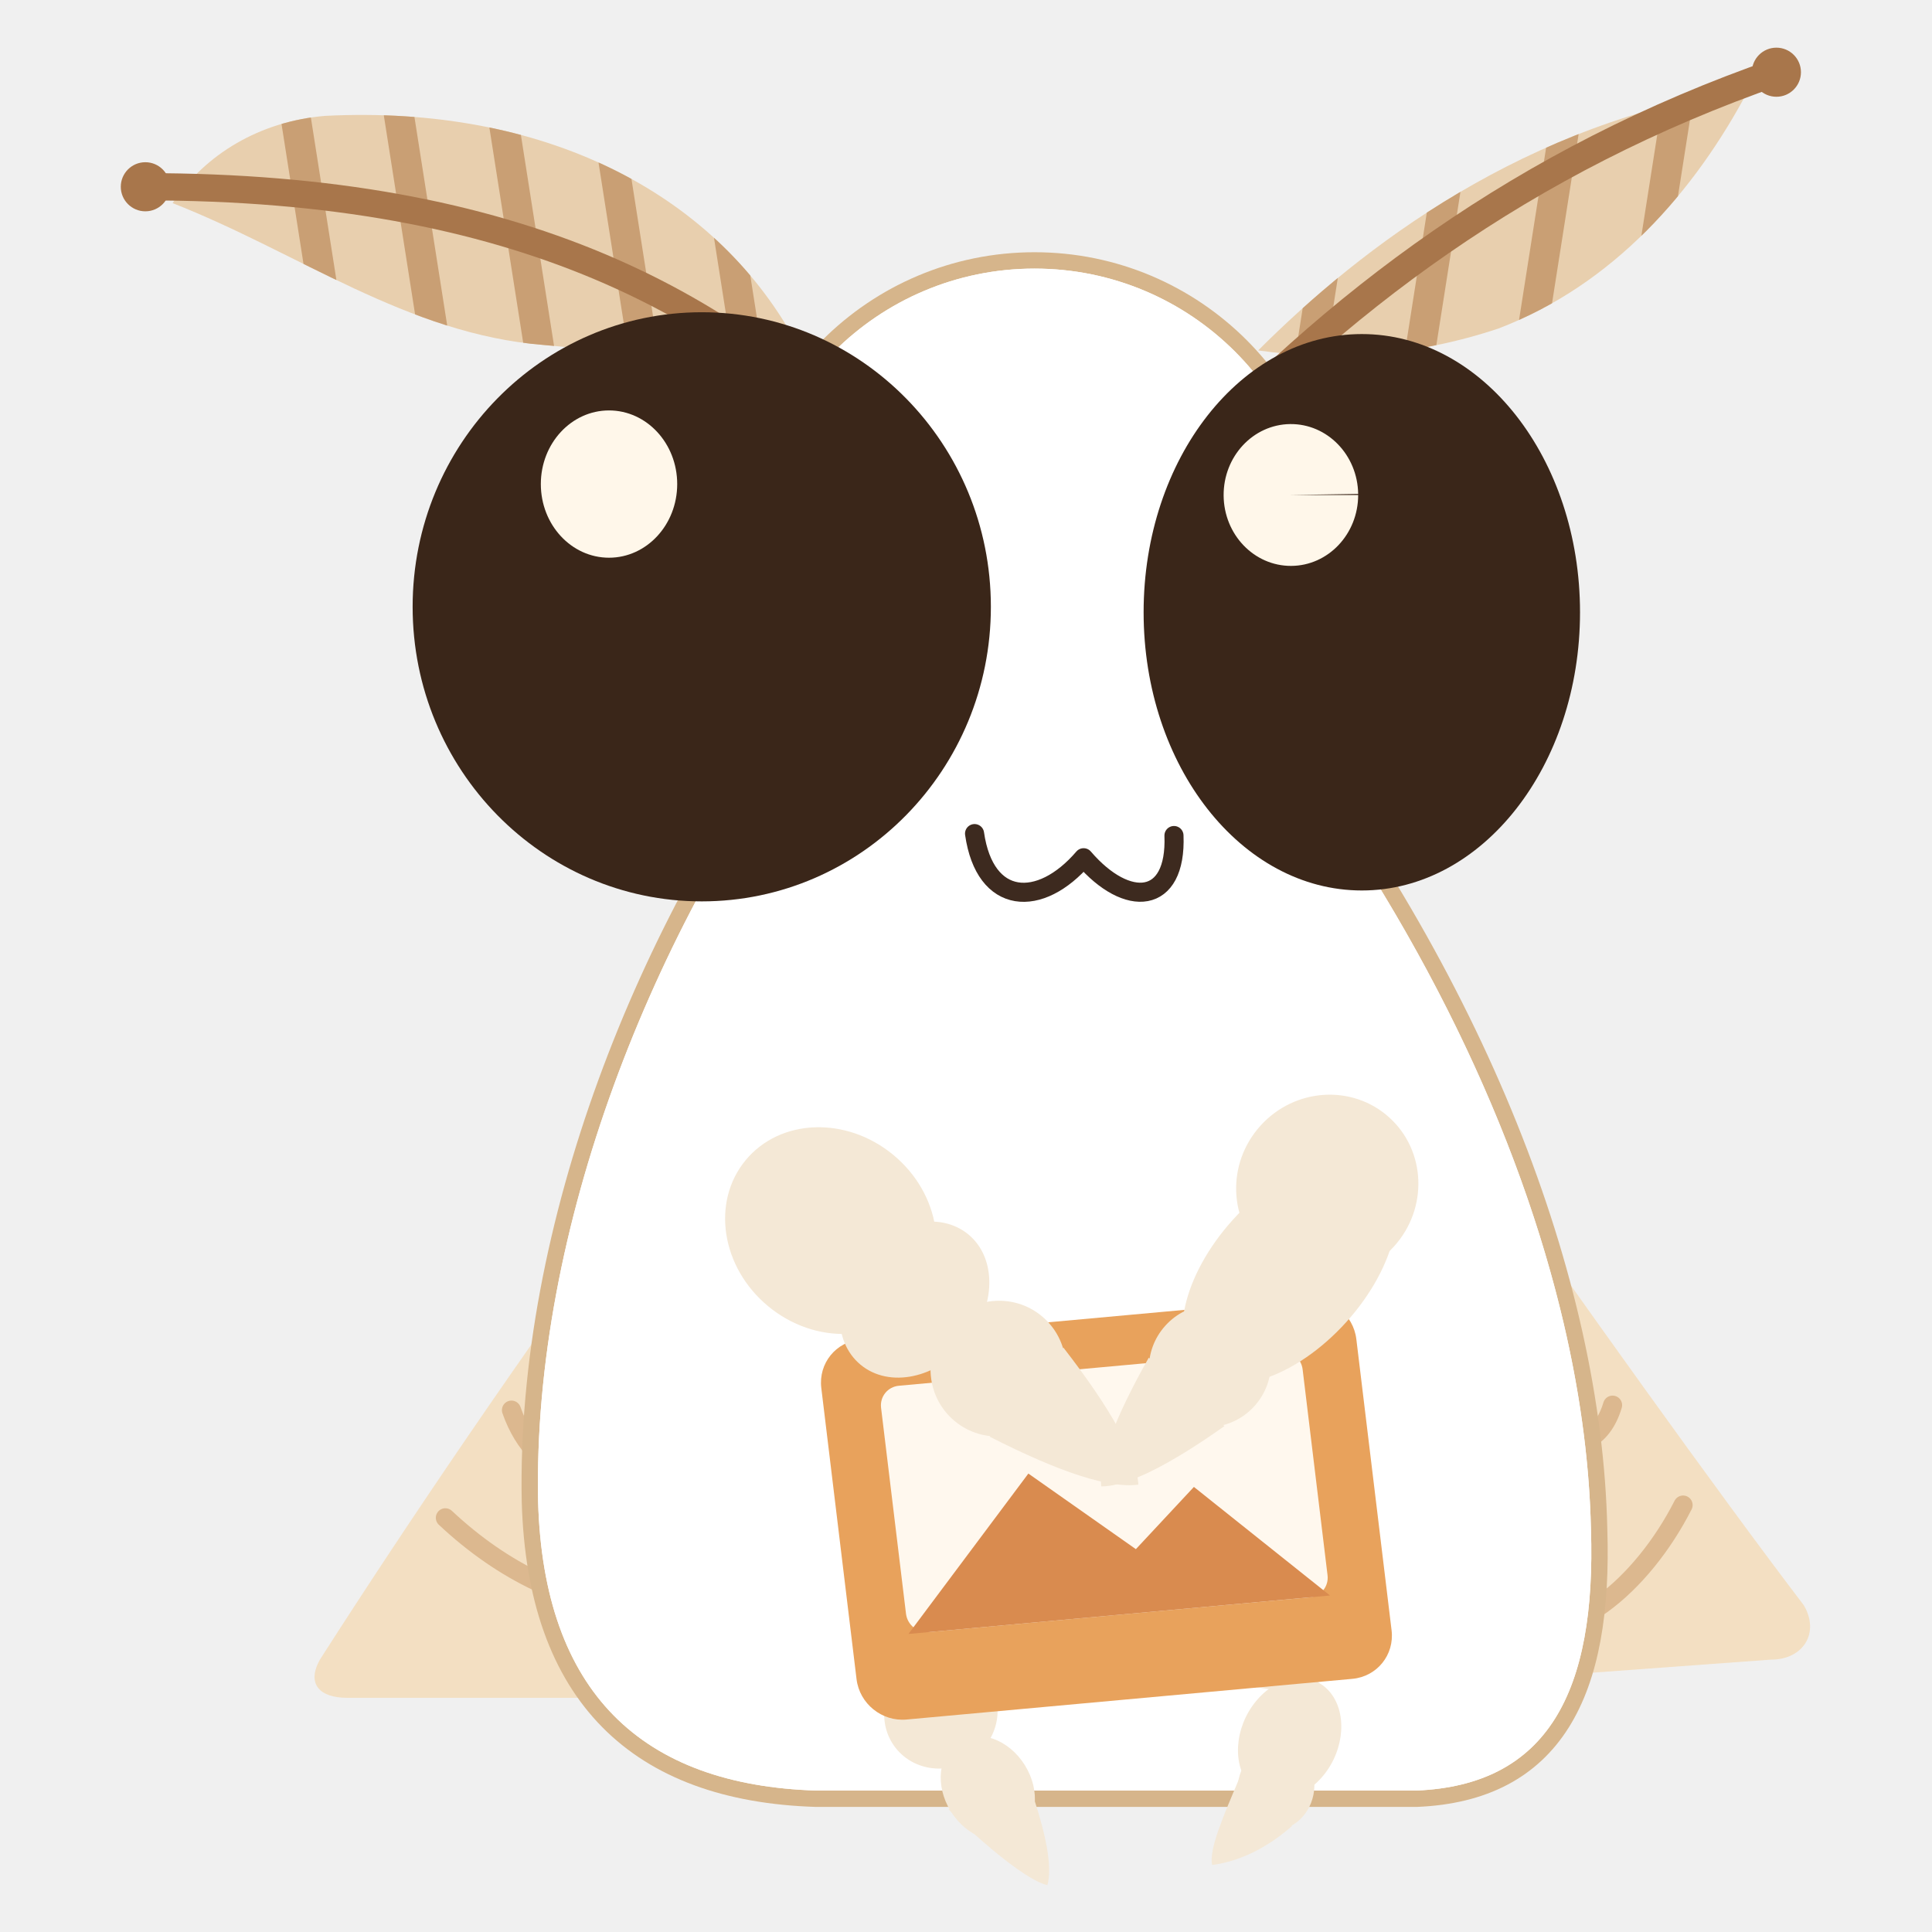
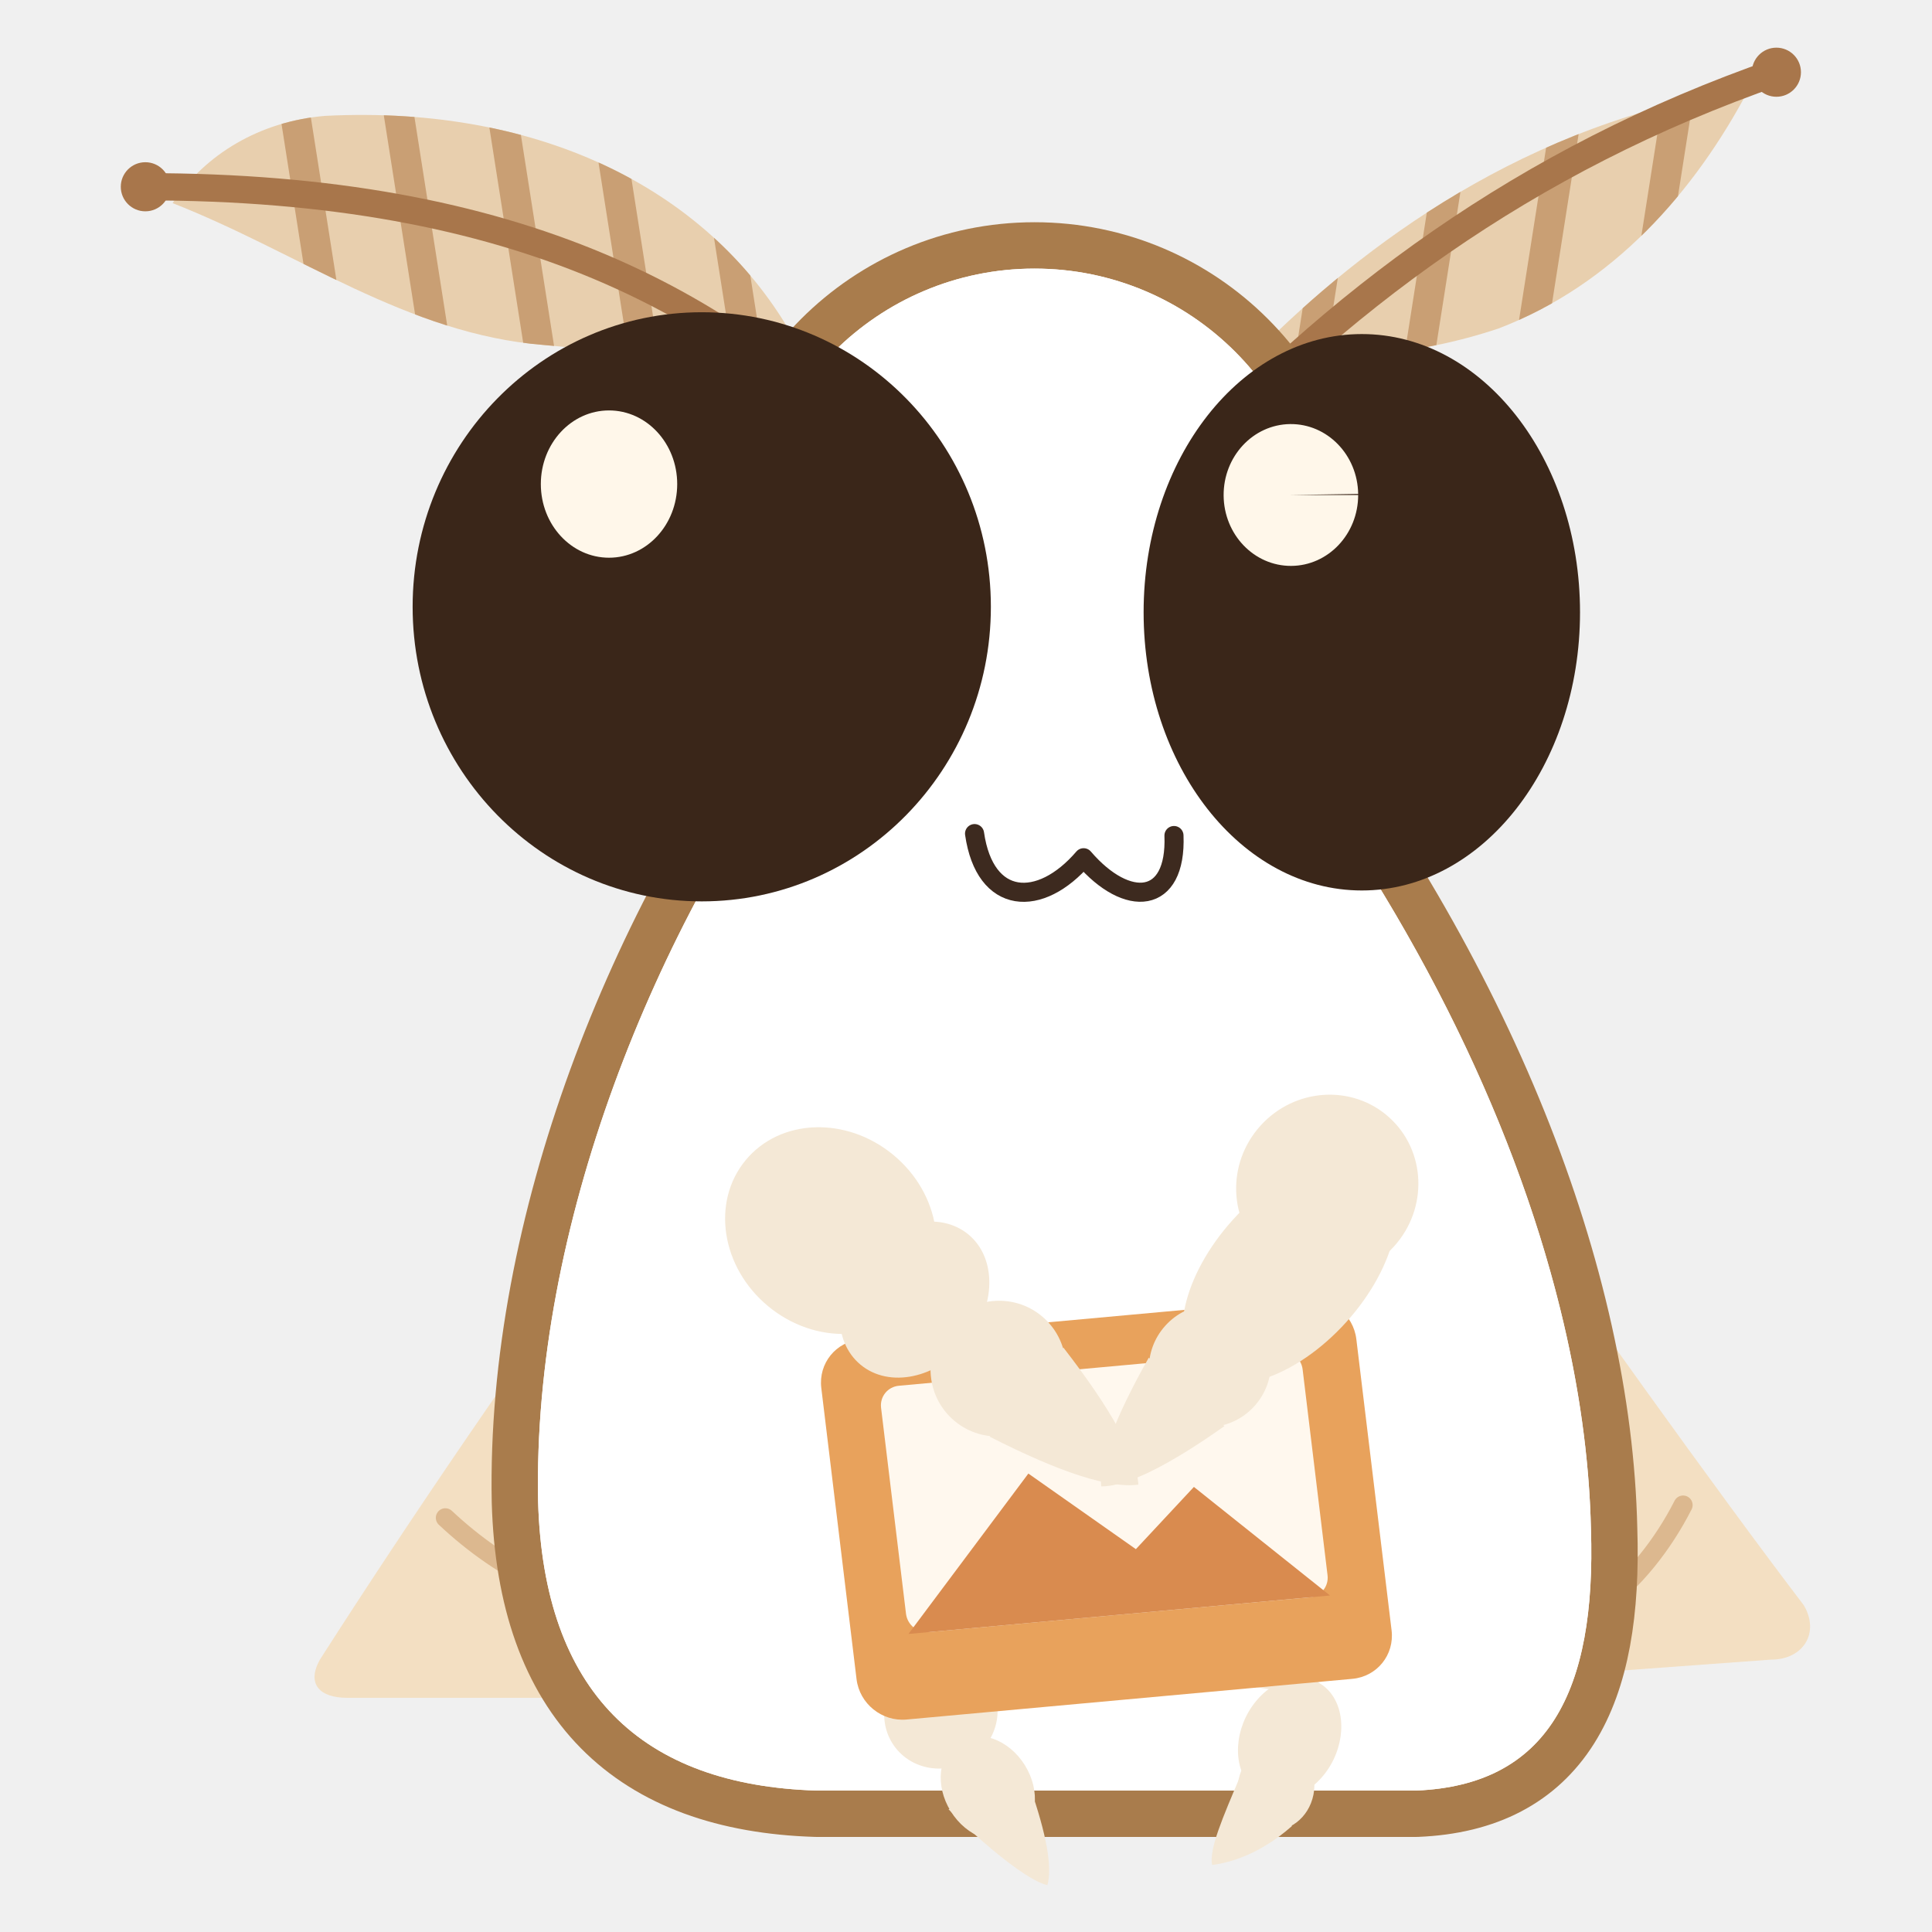
<svg xmlns="http://www.w3.org/2000/svg" width="512" height="512" viewBox="63 124 595 595" version="1.1" id="svg44">
  <defs id="defs44" />
  <g transform="translate(390 410) scale(.84) translate(-390 -400)" id="g44">
    <clipPath id="dant0">
      <path d="M292 184 C262 130 200 98 120 102 C96 104 76 116 64 134 C110 152 150 182 200 186 C240 190 270 188 292 184 Z" id="path1" />
    </clipPath>
    <path d="M292 184 C262 130 200 98 120 102 C96 104 76 116 64 134 C110 152 150 182 200 186 C240 190 270 188 292 184 Z" fill="#e8cfae" id="path2" />
    <g clip-path="url(#dant0)" id="g6">
      <line x1="104" y1="70" x2="126" y2="210" stroke="#c99f74" stroke-width="11" id="line2" />
      <line x1="142" y1="70" x2="164" y2="210" stroke="#c99f74" stroke-width="11" id="line3" />
      <line x1="180" y1="70" x2="202" y2="210" stroke="#c99f74" stroke-width="11" id="line4" />
      <line x1="218" y1="70" x2="240" y2="210" stroke="#c99f74" stroke-width="11" id="line5" />
      <line x1="256" y1="70" x2="278" y2="210" stroke="#c99f74" stroke-width="11" id="line6" />
    </g>
    <path d="M292 184 C262 130 200 98 120 102 C96 104 76 116 64 134 C110 152 150 182 200 186 C240 190 270 188 292 184 Z" fill="none" id="path6" />
    <path d="M 330,236 C 270,170 190,128 54,128" fill="none" stroke="#a8764b" stroke-width="10" stroke-linecap="round" id="antenna-shaft-left" />
    <circle cx="54" cy="128" r="9" fill="#a8764b" id="antenna-tip-left" />
    <clipPath id="dant1">
      <path d="M462 188 C500 150 560 104 642 92 C622 130 592 164 550 180 C520 190 490 192 462 188 Z" id="path7" />
    </clipPath>
    <path d="M462 188 C500 150 560 104 642 92 C622 130 592 164 550 180 C520 190 490 192 462 188 Z" fill="#e8cfae" id="path8" />
    <g clip-path="url(#dant1)" id="g11">
      <line x1="500" y1="70" x2="478" y2="210" stroke="#c99f74" stroke-width="11" id="line8" />
      <line x1="540" y1="70" x2="518" y2="210" stroke="#c99f74" stroke-width="11" id="line9" />
      <line x1="580" y1="70" x2="558" y2="210" stroke="#c99f74" stroke-width="11" id="line10" />
      <line x1="620" y1="70" x2="598" y2="210" stroke="#c99f74" stroke-width="11" id="line11" />
    </g>
    <path d="M462 188 C500 150 560 104 642 92 C622 130 592 164 550 180 C520 190 490 192 462 188 Z" fill="none" id="path11" />
    <path d="M 430,236 C 490,170 560,118 652,86" fill="none" stroke="#a8764b" stroke-width="10" stroke-linecap="round" id="antenna-shaft-right" />
    <circle cx="652" cy="86" r="9" fill="#a8764b" id="antenna-tip-right" />
    <clipPath id="dw0">
      <path d="M236 496 C192 556 150 618 118 668 C113 677 118 682 128 682 L236 682 Z" id="path12" />
    </clipPath>
    <path d="M236 496 C192 556 150 618 118 668 C113 677 118 682 128 682 L236 682 Z" fill="#f3dfc2" id="path13" />
    <g clip-path="url(#dw0)" id="g15">
      <path d="M 188.234,576.522 C 197.568,603.189 221.333,604 236,612" fill="none" stroke="#dcb88f" stroke-width="7" stroke-linecap="round" id="path14" />
      <path d="M164 616 Q196 646 236 650" fill="none" stroke="#dcb88f" stroke-width="7" stroke-linecap="round" id="path15" />
    </g>
    <path d="M236 496 C192 556 150 618 118 668 C113 677 118 682 128 682 L236 682 Z" fill="none" id="path16" />
    <clipPath id="dw1">
      <path d="M538 476 C580 536 630 606 662 648 C668 658 662 668 650 668 L568 674 Z" id="path17" />
    </clipPath>
    <path d="M538 476 C580 536 630 606 662 648 C668 658 662 668 650 668 L568 674 Z" fill="#f3dfc2" id="path18" />
    <g clip-path="url(#dw1)" id="g20">
      <path d="M 591.937,574.699 C 583.937,601.366 554.667,583.333 544,590" fill="none" stroke="#dcb88f" stroke-width="7" stroke-linecap="round" id="path19" />
      <path d="m 617.789,611.329 c -14.8,29.135 -42.851,53.605 -65.329,42.832" fill="none" stroke="#dcb88f" stroke-width="7" stroke-linecap="round" id="path20" />
    </g>
    <path d="M538 476 C580 536 630 606 662 648 C668 658 662 668 650 668 L568 674 Z" fill="none" id="path21" />
-     <g id="body-outline" fill="none" stroke="#d6b58b" stroke-width="12" stroke-linejoin="round">
+     <g id="body-outline" fill="none" stroke="#a97c4c" stroke-width="34" stroke-linejoin="round">
      <path d="M300 320 C240 400 196 510 198 610 C200 680 236 714 300 716 L520 716 C568 714 586 680 584 620 C582 530 540 420 460 318 Z" />
      <circle cx="380" cy="262" r="104" />
    </g>
    <path d="M300 320 C240 400 196 510 198 610 C200 680 236 714 300 716 L520 716 C568 714 586 680 584 620 C582 530 540 420 460 318 Z" fill="#ffffff" id="path22" />
    <circle cx="380" cy="262" r="104" fill="#ffffff" id="circle22" />
    <path d="m 300,320 c -60,80 -104,190 -102,290 2,70 38,104 102,106 h 220 c 48,-2 66,-36 64,-96 -0.567,-25.522 -4.351,-52.653 -11.306,-80.754 C 555.123,468.255 517.313,391.075 460,318 Z" fill="#ffffff" id="path23" />
    <circle cx="380" cy="262" r="104" fill="#ffffff" id="circle23" />
    <ellipse cx="766.381" cy="69.515" rx="20.2" ry="21" transform="rotate(58.12392)" fill="#f4e8d6" id="ellipse25" />
    <ellipse cx="798.939" cy="69.509" rx="20.2" ry="16" transform="rotate(58.12392)" fill="#f4e8d6" id="ellipse26" />
    <path d="m 378.319,714.599 c 6.123,17.546 8.258,29.564 6.406,36.054 -6.64,-1.209 -23.225,-14.545 -36.254,-27.796 z" fill="#f4e8d6" id="path26" />
    <ellipse cx="470" cy="652" rx="32" ry="27" fill="#f4e8d6" id="ellipse27" />
    <ellipse cx="122.738" cy="-816.14" rx="22.611" ry="18.373" transform="matrix(-0.6330031,0.7741493,-0.6754117,-0.7374408,0,0)" fill="#f4e8d6" id="ellipse28" style="stroke-width:1.209" />
    <ellipse cx="609.127" cy="-599.515" rx="15.8" ry="14" transform="rotate(101.3)" fill="#f4e8d6" id="ellipse29" />
    <path d="m 474.419,728.984 c -12.19,10.776 -23.45,13.579 -29.303,14.295 -1.181,-5.778 3.93,-17.483 10.276,-32.465 z" fill="#f4e8d6" id="path29" />
    <ellipse cx="258" cy="282" rx="106" ry="108" fill="#3a2619" id="ellipse30" />
    <ellipse cx="224" cy="237" rx="25" ry="27" fill="#fff7ea" id="ellipse31" />
    <ellipse cx="500" cy="284" rx="80" ry="102" fill="#3a2619" id="ellipse33" />
    <path fill="#fff7ea" id="ellipse34" d="m 498.664,241 a 24.664,26 0 0 1 -24.574,26 24.664,26 0 0 1 -24.754,-25.809 24.664,26 0 0 1 24.393,-26.189 24.664,26 0 0 1 24.933,25.617 L 474,241 Z" style="stroke-width:1.139" />
    <path d="M 358.018,365.149 C 361.799,391.516 382,392.667 398,374 c 16,18.667 34.124,17.251 33.131,-8.143" fill="none" stroke="#3d2a1f" stroke-width="7" stroke-linecap="round" stroke-linejoin="round" id="path36" />
    <g transform="rotate(-6 392 608)" id="g38">
      <rect x="297.75" y="538.753" width="196.977" height="140.372" rx="16.415" fill="#e8a25c" id="rect36" transform="matrix(0.999906,0.01371222,0.01574322,0.9998761,0,0)" style="stroke-width:1.393" />
      <rect x="318.641" y="556.95" width="155.194" height="90.982" rx="7.461" fill="#fff8ee" id="rect37" transform="matrix(0.999906,0.01371222,0.01574322,0.9998761,0,0)" style="stroke-width:1.393" />
      <path d="m 328.812,652.22 49.872,-53.886 36.302,31.681 23.546,-20.466 45.459,44.799 z" fill="#d98b4f" id="path37" style="stroke-width:1.392" />
      <circle cx="424" cy="588" r="9" fill="#f2b84b" id="circle37" />
    </g>
    <ellipse cx="305.3" cy="510.7" rx="40.503" ry="36" transform="rotate(39.6,305.3,510.7)" fill="#f4e8d6" id="ellipse39" />
    <ellipse cx="336.0" cy="536.0" rx="24.7" ry="31" transform="rotate(39.6 336.0 536.0)" fill="#f4e8d6" id="ellipse40" />
    <ellipse cx="366.7" cy="561.3" rx="24.7" ry="25" transform="rotate(39.6 366.7 561.3)" fill="#f4e8d6" id="ellipse41" />
    <path d="M-6.4 -21.2 Q36.1 -11.7 46.8 0 Q36.1 11.7 -6.4 21.2 Z" transform="translate(382.0 574.0) rotate(39.6)" fill="#f4e8d6" id="path41" />
    <ellipse transform="rotate(132.1)" fill="#f4e8d6" id="ellipse42" ry="33" rx="33.902" cy="-693.025" cx="40.094" />
    <ellipse cx="72.45" cy="-703.633" rx="49.717" ry="28" transform="rotate(132.1)" fill="#f4e8d6" id="ellipse43" />
    <ellipse cx="444.3" cy="560.3" rx="22.8" ry="22" transform="rotate(132.1 444.3 560.3)" fill="#f4e8d6" id="ellipse44" />
    <path d="M-5.6 -18.7 Q31.8 -10.3 41.1 0 Q31.8 10.3 -5.6 18.7 Z" transform="translate(432.0 574.0) rotate(132.1)" fill="#f4e8d6" id="path44" />
  </g>
</svg>
